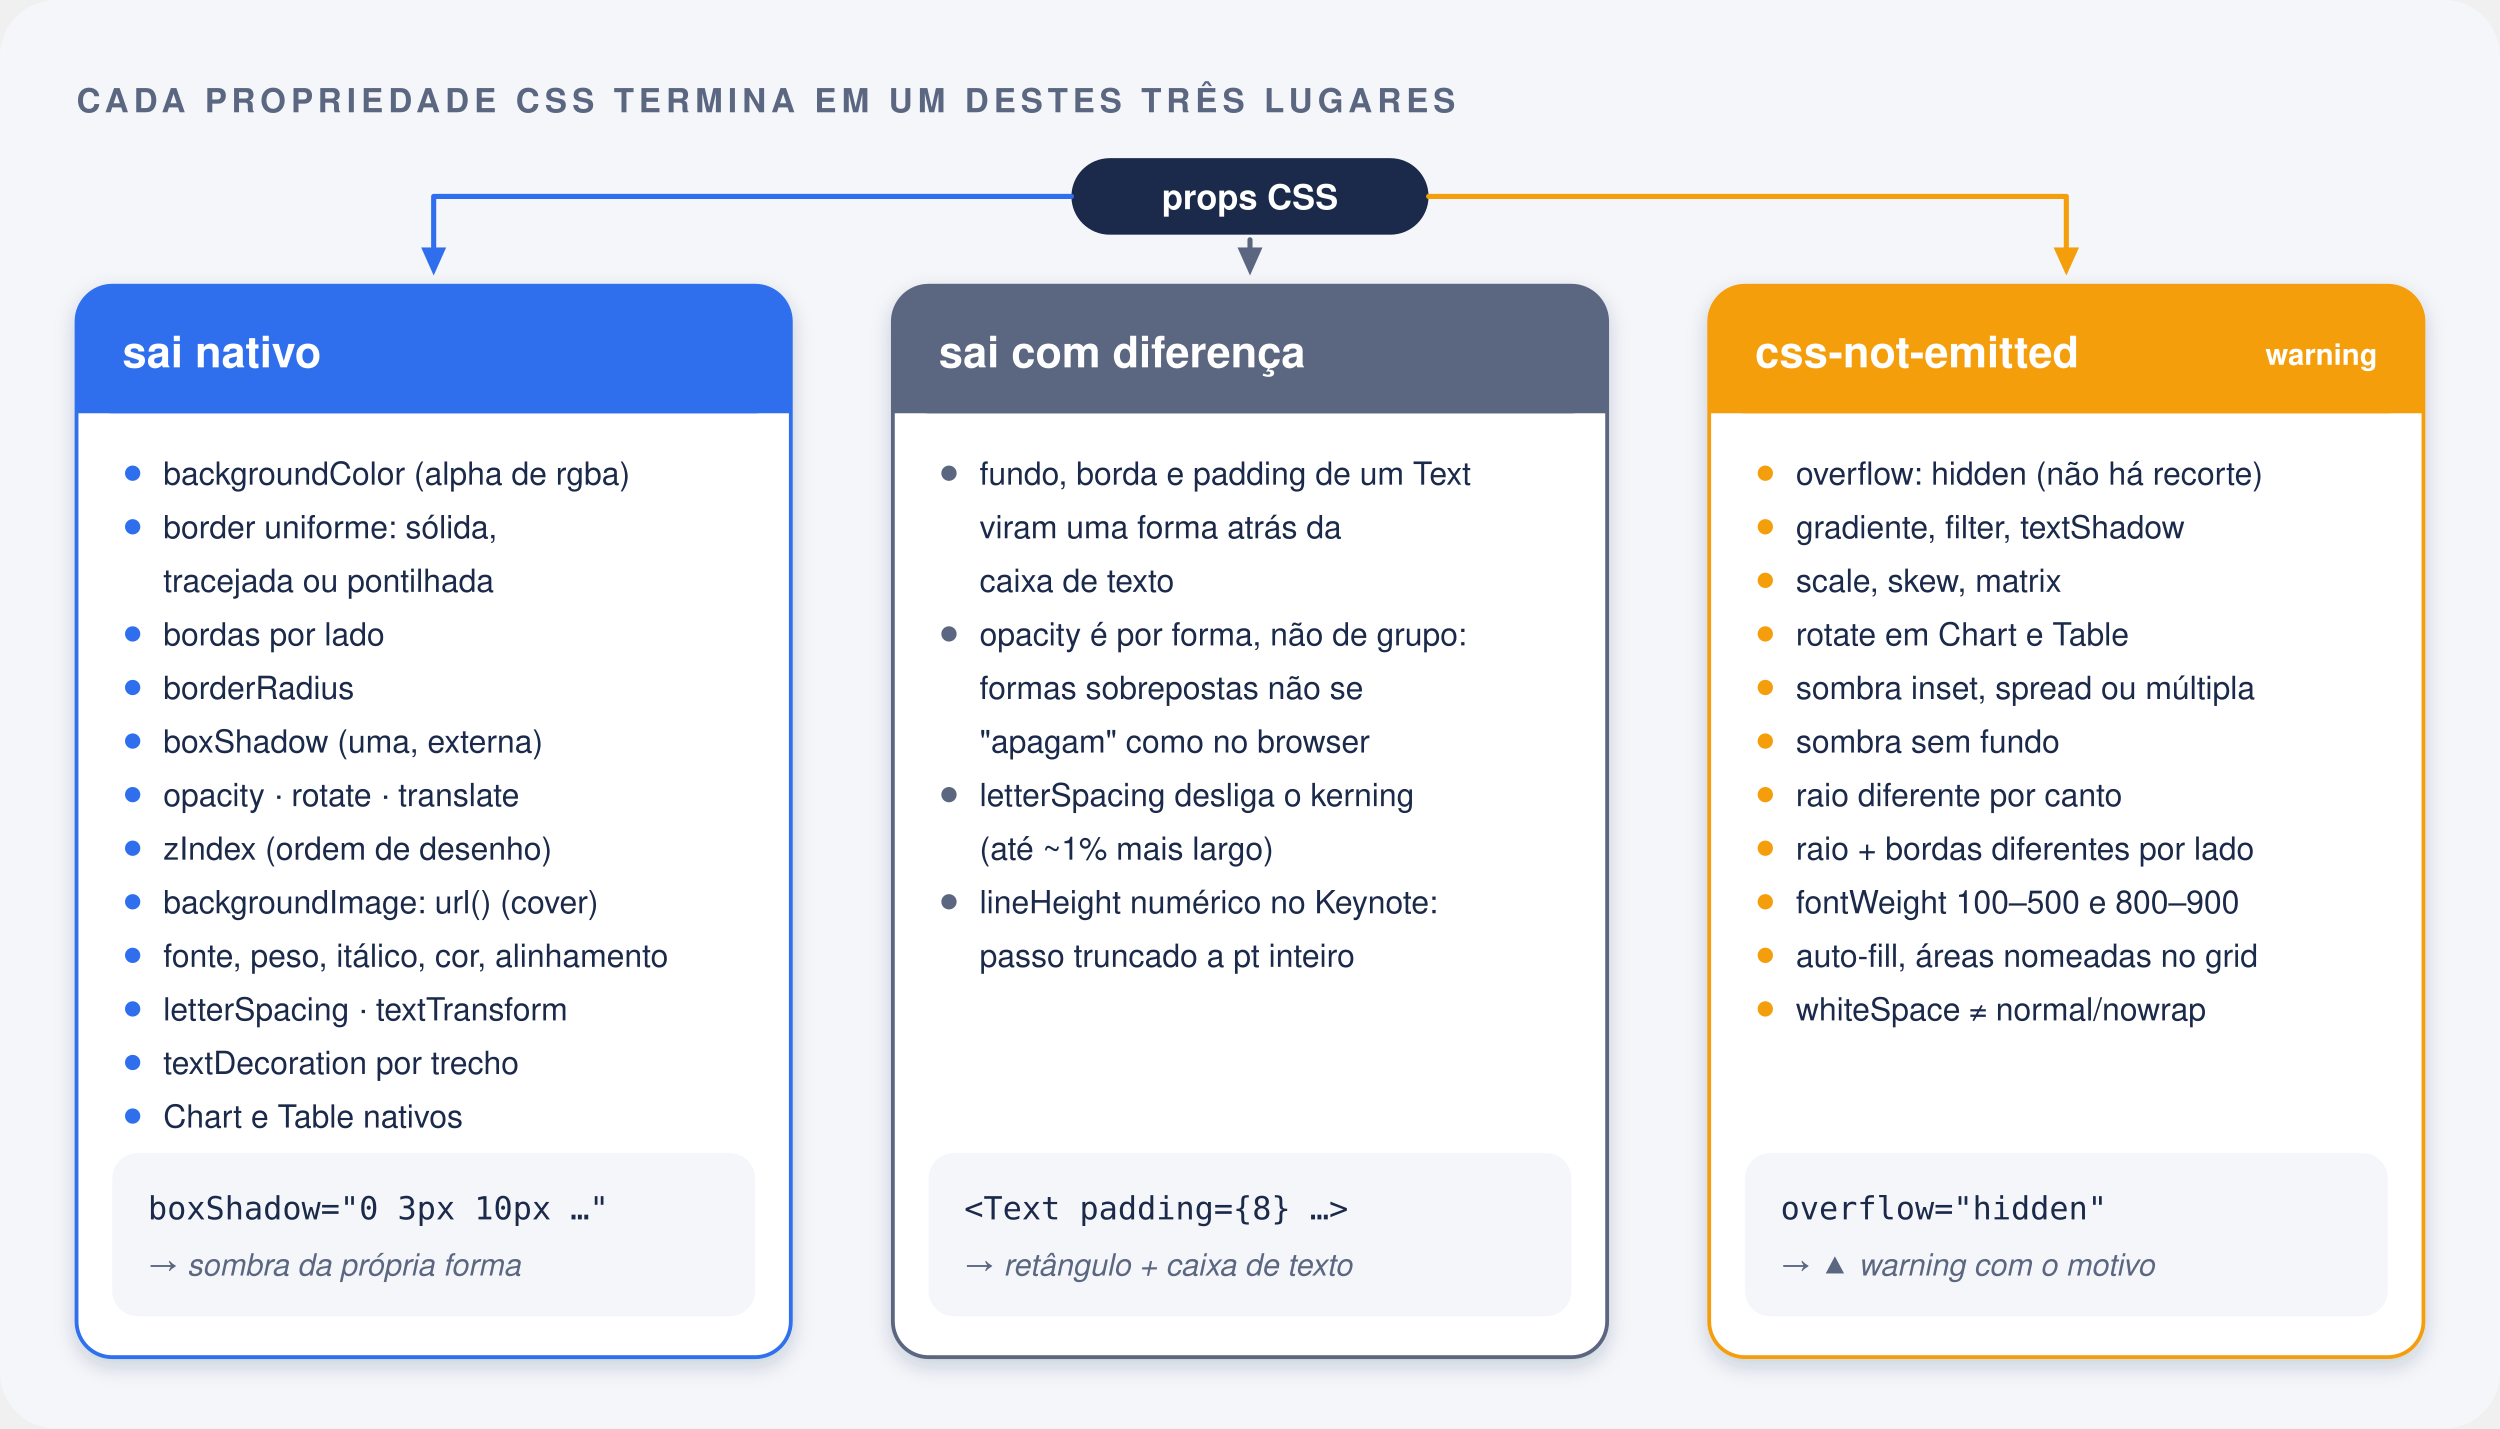
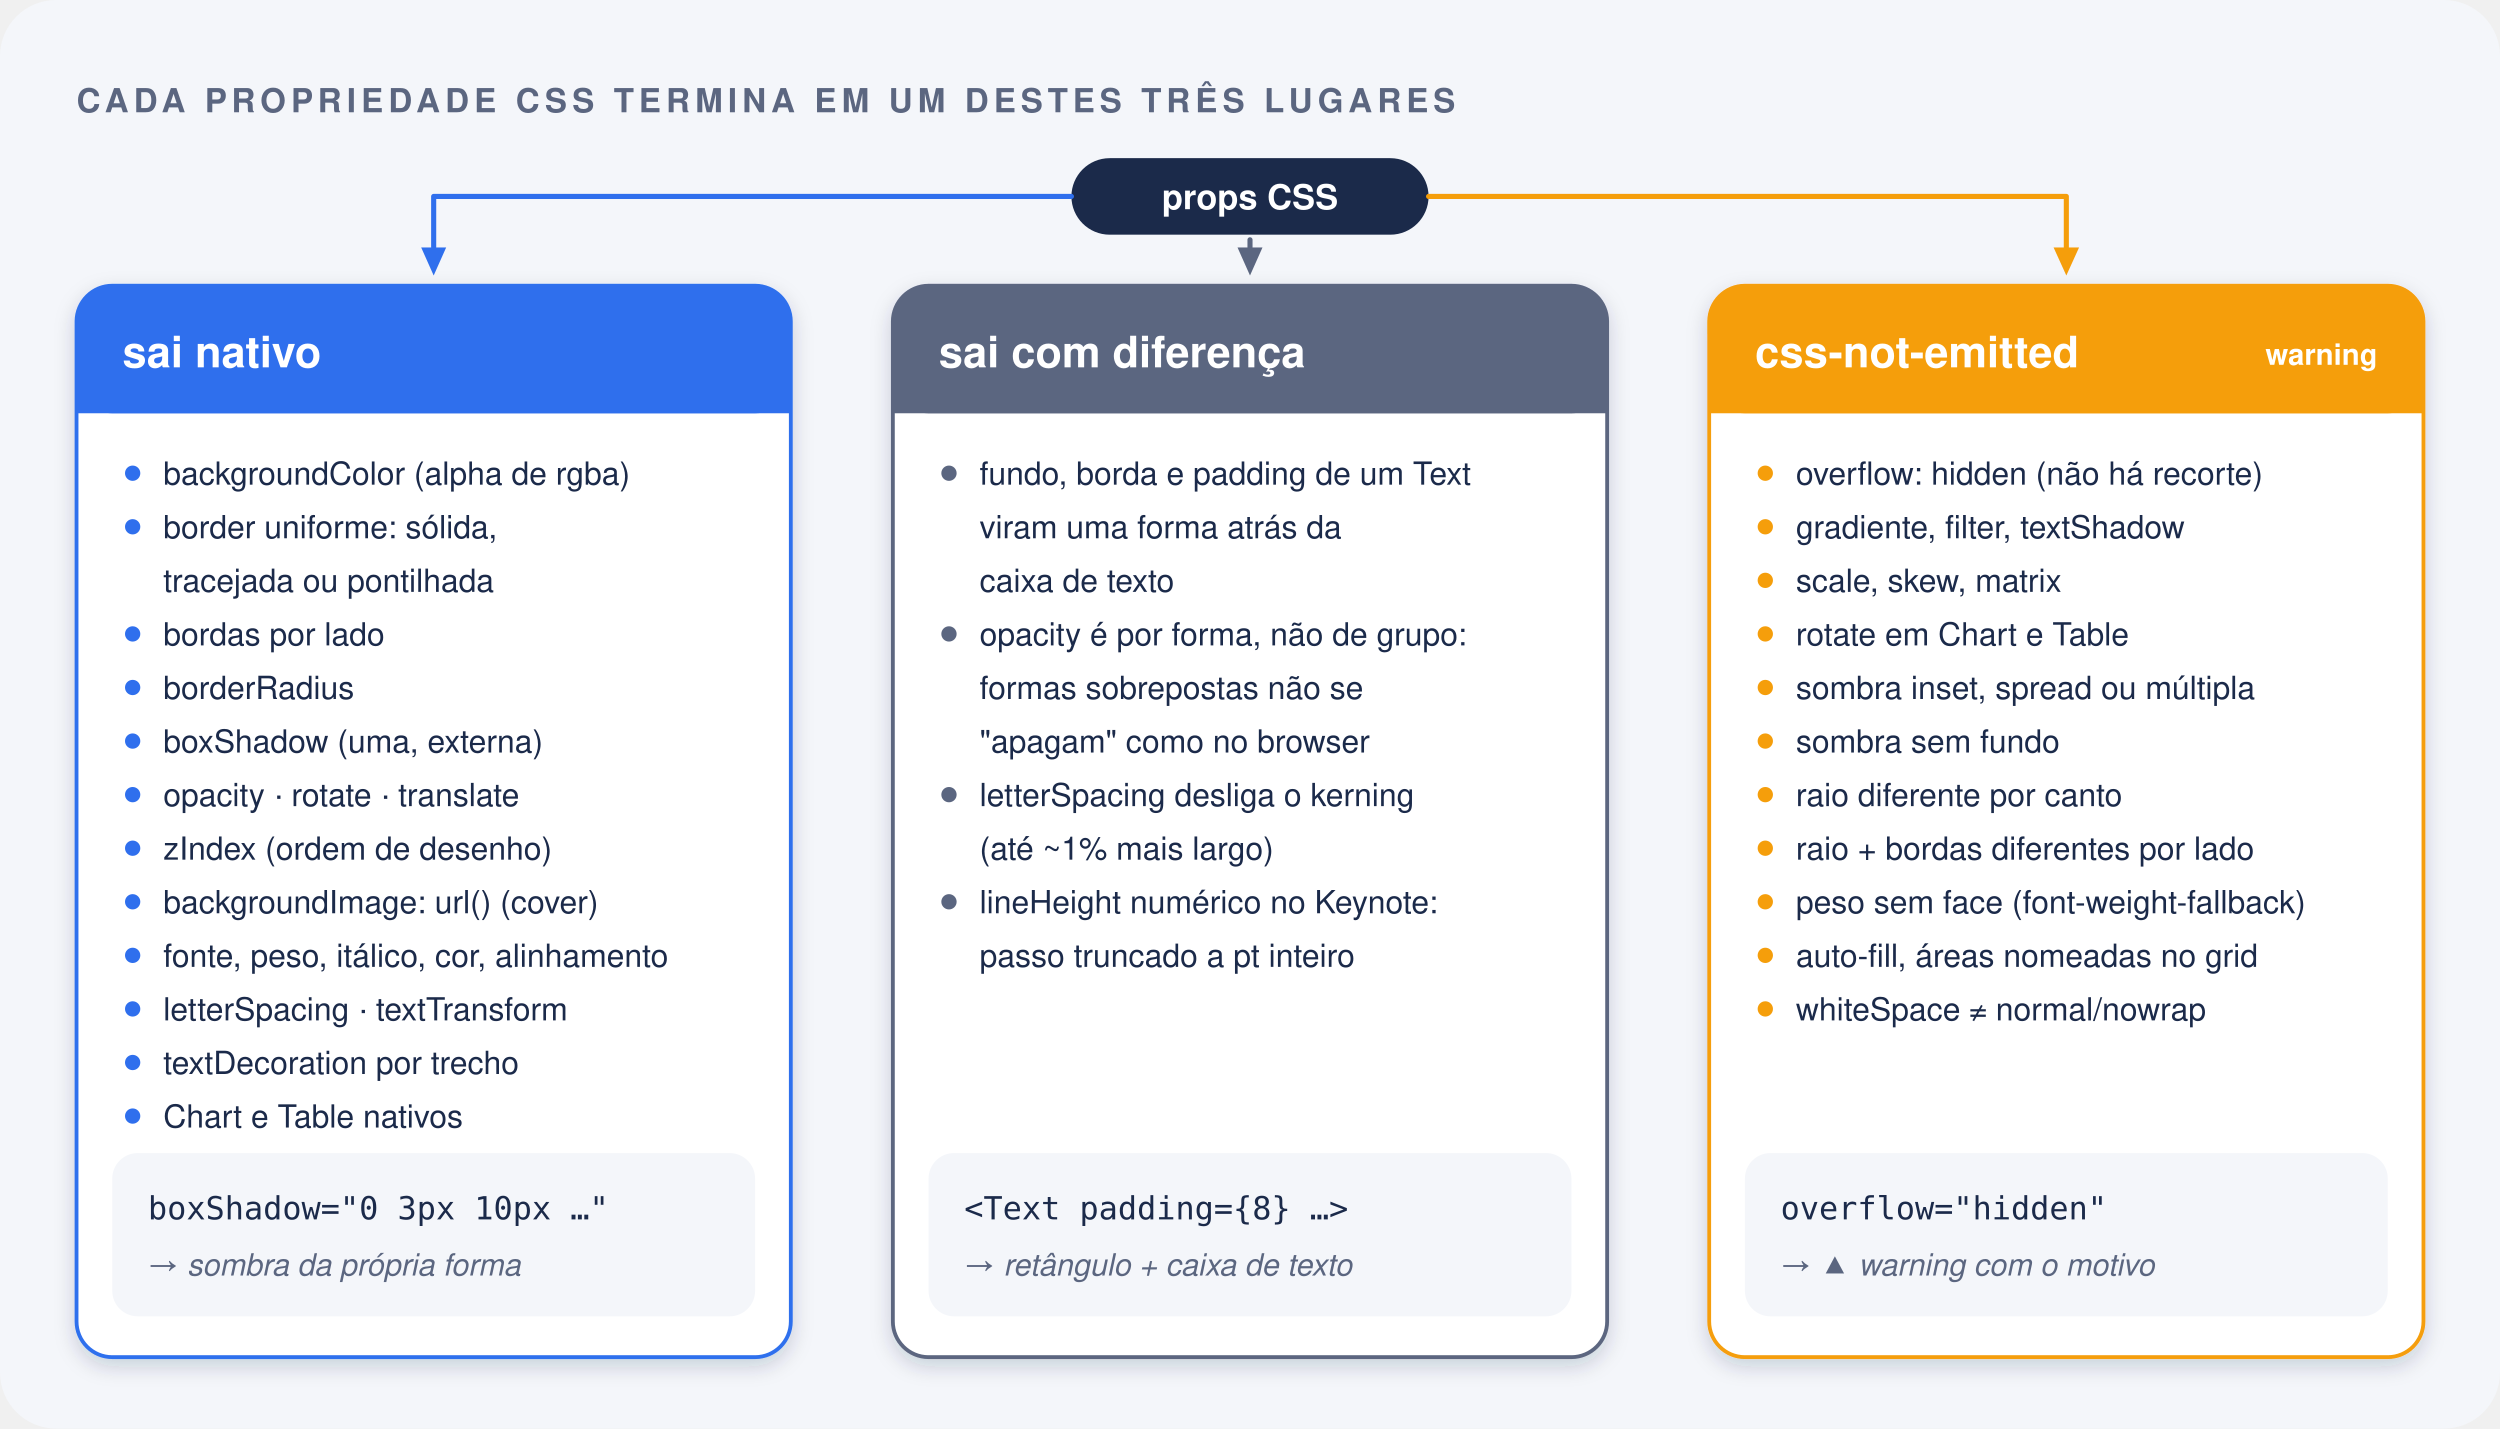
<svg xmlns="http://www.w3.org/2000/svg" viewBox="0 0 980 560" width="980" height="560" font-family="-apple-system, 'Segoe UI', Helvetica, Arial, sans-serif">
  <defs>
    <filter id="sh" x="-10%" y="-10%" width="120%" height="130%">
      <feDropShadow dx="0" dy="3" stdDeviation="4" flood-color="#1B2A4A" flood-opacity="0.18" />
    </filter>
  </defs>
  <rect x="0" y="0" width="980" height="560" rx="22" fill="#F4F6FA" />
  <text x="30.0" y="44.0" font-size="13" font-weight="700" letter-spacing="2" fill="#5B6680">CADA PROPRIEDADE CSS TERMINA EM UM DESTES TRÊS LUGARES</text>
  <rect x="420" y="62" width="140" height="30" rx="15" fill="#1B2A4A" />
  <text x="490.0" y="82.0" font-size="13.5" font-weight="700" text-anchor="middle" fill="#FFFFFF">props CSS</text>
  <polyline points="420.0,77.0 170.0,77.0 170.0,97.0" fill="none" stroke="#2F6FED" stroke-width="2" stroke-linecap="round" stroke-linejoin="round" />
  <polygon points="170.0,108.0 165.1,97.0 174.9,97.0" fill="#2F6FED" />
  <polyline points="490.0,94.0 490.0,97.0" fill="none" stroke="#5B6680" stroke-width="2" stroke-linecap="round" stroke-linejoin="round" />
  <polygon points="490.0,108.0 485.1,97.0 494.9,97.0" fill="#5B6680" />
  <polyline points="560.0,77.0 810.0,77.0 810.0,97.0" fill="none" stroke="#F59E0B" stroke-width="2" stroke-linecap="round" stroke-linejoin="round" />
  <polygon points="810.0,108.0 805.0,97.0 815.0,97.0" fill="#F59E0B" />
  <g filter="url(#sh)">
    <rect x="30" y="112" width="280" height="420" rx="14" fill="#FFFFFF" stroke="#2F6FED" stroke-width="1.5" />
  </g>
  <rect x="30" y="112" width="280" height="50" rx="14" fill="#2F6FED" />
  <rect x="30" y="142" width="280" height="20" fill="#2F6FED" />
  <text x="48.0" y="144.0" font-size="17" font-weight="700" fill="#FFFFFF">sai nativo</text>
  <circle cx="52" cy="185.5" r="3" fill="#2F6FED" />
  <text x="64.0" y="190.0" font-size="12.5" fill="#1B2A4A">backgroundColor (alpha de rgba)</text>
  <circle cx="52" cy="206.5" r="3" fill="#2F6FED" />
  <text x="64.0" y="211.0" font-size="12.5" fill="#1B2A4A">border uniforme: sólida,</text>
  <text x="64.0" y="232.0" font-size="12.5" fill="#1B2A4A">tracejada ou pontilhada</text>
  <circle cx="52" cy="248.5" r="3" fill="#2F6FED" />
  <text x="64.0" y="253.0" font-size="12.5" fill="#1B2A4A">bordas por lado</text>
  <circle cx="52" cy="269.5" r="3" fill="#2F6FED" />
  <text x="64.0" y="274.0" font-size="12.5" fill="#1B2A4A">borderRadius</text>
  <circle cx="52" cy="290.5" r="3" fill="#2F6FED" />
  <text x="64.0" y="295.0" font-size="12.5" fill="#1B2A4A">boxShadow (uma, externa)</text>
  <circle cx="52" cy="311.5" r="3" fill="#2F6FED" />
  <text x="64.0" y="316.0" font-size="12.5" fill="#1B2A4A">opacity · rotate · translate</text>
  <circle cx="52" cy="332.5" r="3" fill="#2F6FED" />
  <text x="64.0" y="337.0" font-size="12.5" fill="#1B2A4A">zIndex (ordem de desenho)</text>
  <circle cx="52" cy="353.5" r="3" fill="#2F6FED" />
  <text x="64.0" y="358.0" font-size="12.5" fill="#1B2A4A">backgroundImage: url() (cover)</text>
  <circle cx="52" cy="374.5" r="3" fill="#2F6FED" />
  <text x="64.0" y="379.0" font-size="12.5" fill="#1B2A4A">fonte, peso, itálico, cor, alinhamento</text>
  <circle cx="52" cy="395.5" r="3" fill="#2F6FED" />
  <text x="64.0" y="400.0" font-size="12.5" fill="#1B2A4A">letterSpacing · textTransform</text>
  <circle cx="52" cy="416.5" r="3" fill="#2F6FED" />
  <text x="64.0" y="421.0" font-size="12.5" fill="#1B2A4A">textDecoration por trecho</text>
  <circle cx="52" cy="437.5" r="3" fill="#2F6FED" />
  <text x="64.0" y="442.0" font-size="12.5" fill="#1B2A4A">Chart e Table nativos</text>
  <rect x="44" y="452" width="252" height="64" rx="10" fill="#F4F6FA" />
  <text x="58" y="478" font-size="12.5" font-family="ui-monospace, SFMono-Regular, Menlo, Consolas, monospace" fill="#1B2A4A">boxShadow="0 3px 10px …"</text>
  <text x="58.0" y="500.0" font-size="12" font-style="italic" fill="#5B6680">→ sombra da própria forma</text>
  <g filter="url(#sh)">
    <rect x="350" y="112" width="280" height="420" rx="14" fill="#FFFFFF" stroke="#5B6680" stroke-width="1.5" />
  </g>
  <rect x="350" y="112" width="280" height="50" rx="14" fill="#5B6680" />
  <rect x="350" y="142" width="280" height="20" fill="#5B6680" />
  <text x="368.0" y="144.0" font-size="17" font-weight="700" fill="#FFFFFF">sai com diferença</text>
  <circle cx="372" cy="185.5" r="3" fill="#5B6680" />
  <text x="384.0" y="190.0" font-size="12.5" fill="#1B2A4A">fundo, borda e padding de um Text</text>
  <text x="384.0" y="211.0" font-size="12.5" fill="#1B2A4A">viram uma forma atrás da</text>
  <text x="384.0" y="232.0" font-size="12.5" fill="#1B2A4A">caixa de texto</text>
  <circle cx="372" cy="248.5" r="3" fill="#5B6680" />
  <text x="384.0" y="253.0" font-size="12.5" fill="#1B2A4A">opacity é por forma, não de grupo:</text>
  <text x="384.0" y="274.0" font-size="12.5" fill="#1B2A4A">formas sobrepostas não se</text>
  <text x="384.0" y="295.0" font-size="12.5" fill="#1B2A4A">"apagam" como no browser</text>
  <circle cx="372" cy="311.5" r="3" fill="#5B6680" />
  <text x="384.0" y="316.0" font-size="12.5" fill="#1B2A4A">letterSpacing desliga o kerning</text>
  <text x="384.0" y="337.0" font-size="12.5" fill="#1B2A4A">(até ~1% mais largo)</text>
  <circle cx="372" cy="353.5" r="3" fill="#5B6680" />
  <text x="384.0" y="358.0" font-size="12.5" fill="#1B2A4A">lineHeight numérico no Keynote:</text>
  <text x="384.0" y="379.0" font-size="12.5" fill="#1B2A4A">passo truncado a pt inteiro</text>
  <rect x="364" y="452" width="252" height="64" rx="10" fill="#F4F6FA" />
  <text x="378" y="478" font-size="12.5" font-family="ui-monospace, SFMono-Regular, Menlo, Consolas, monospace" fill="#1B2A4A">&lt;Text padding={8} …&gt;</text>
  <text x="378.0" y="500.0" font-size="12" font-style="italic" fill="#5B6680">→ retângulo + caixa de texto</text>
  <g filter="url(#sh)">
    <rect x="670" y="112" width="280" height="420" rx="14" fill="#FFFFFF" stroke="#F59E0B" stroke-width="1.5" />
  </g>
  <rect x="670" y="112" width="280" height="50" rx="14" fill="#F59E0B" />
  <rect x="670" y="142" width="280" height="20" fill="#F59E0B" />
  <text x="688.0" y="144.0" font-size="17" font-weight="700" fill="#FFFFFF">css-not-emitted</text>
  <text x="932.0" y="143.0" font-size="11.5" font-weight="700" text-anchor="end" fill="#FFFFFF">warning</text>
  <circle cx="692" cy="185.5" r="3" fill="#F59E0B" />
  <text x="704.0" y="190.0" font-size="12.5" fill="#1B2A4A">overflow: hidden (não há recorte)</text>
  <circle cx="692" cy="206.5" r="3" fill="#F59E0B" />
  <text x="704.0" y="211.0" font-size="12.5" fill="#1B2A4A">gradiente, filter, textShadow</text>
  <circle cx="692" cy="227.5" r="3" fill="#F59E0B" />
  <text x="704.0" y="232.0" font-size="12.5" fill="#1B2A4A">scale, skew, matrix</text>
  <circle cx="692" cy="248.5" r="3" fill="#F59E0B" />
  <text x="704.0" y="253.0" font-size="12.5" fill="#1B2A4A">rotate em Chart e Table</text>
  <circle cx="692" cy="269.5" r="3" fill="#F59E0B" />
  <text x="704.0" y="274.0" font-size="12.5" fill="#1B2A4A">sombra inset, spread ou múltipla</text>
  <circle cx="692" cy="290.5" r="3" fill="#F59E0B" />
  <text x="704.0" y="295.0" font-size="12.5" fill="#1B2A4A">sombra sem fundo</text>
  <circle cx="692" cy="311.5" r="3" fill="#F59E0B" />
  <text x="704.0" y="316.0" font-size="12.5" fill="#1B2A4A">raio diferente por canto</text>
  <circle cx="692" cy="332.5" r="3" fill="#F59E0B" />
  <text x="704.0" y="337.0" font-size="12.5" fill="#1B2A4A">raio + bordas diferentes por lado</text>
  <circle cx="692" cy="353.5" r="3" fill="#F59E0B" />
-   <text x="704.0" y="358.0" font-size="12.5" fill="#1B2A4A">fontWeight 100–500 e 800–900</text>
+   <text x="704.0" y="358.0" font-size="12.5" fill="#1B2A4A">peso sem face (font-weight-fallback)</text>
  <circle cx="692" cy="374.5" r="3" fill="#F59E0B" />
  <text x="704.0" y="379.0" font-size="12.5" fill="#1B2A4A">auto-fill, áreas nomeadas no grid</text>
  <circle cx="692" cy="395.5" r="3" fill="#F59E0B" />
  <text x="704.0" y="400.0" font-size="12.5" fill="#1B2A4A">whiteSpace ≠ normal/nowrap</text>
  <rect x="684" y="452" width="252" height="64" rx="10" fill="#F4F6FA" />
  <text x="698" y="478" font-size="12.5" font-family="ui-monospace, SFMono-Regular, Menlo, Consolas, monospace" fill="#1B2A4A">overflow="hidden"</text>
  <text x="698.0" y="500.0" font-size="12" font-style="italic" fill="#5B6680">→ ▲ warning com o motivo</text>
</svg>
